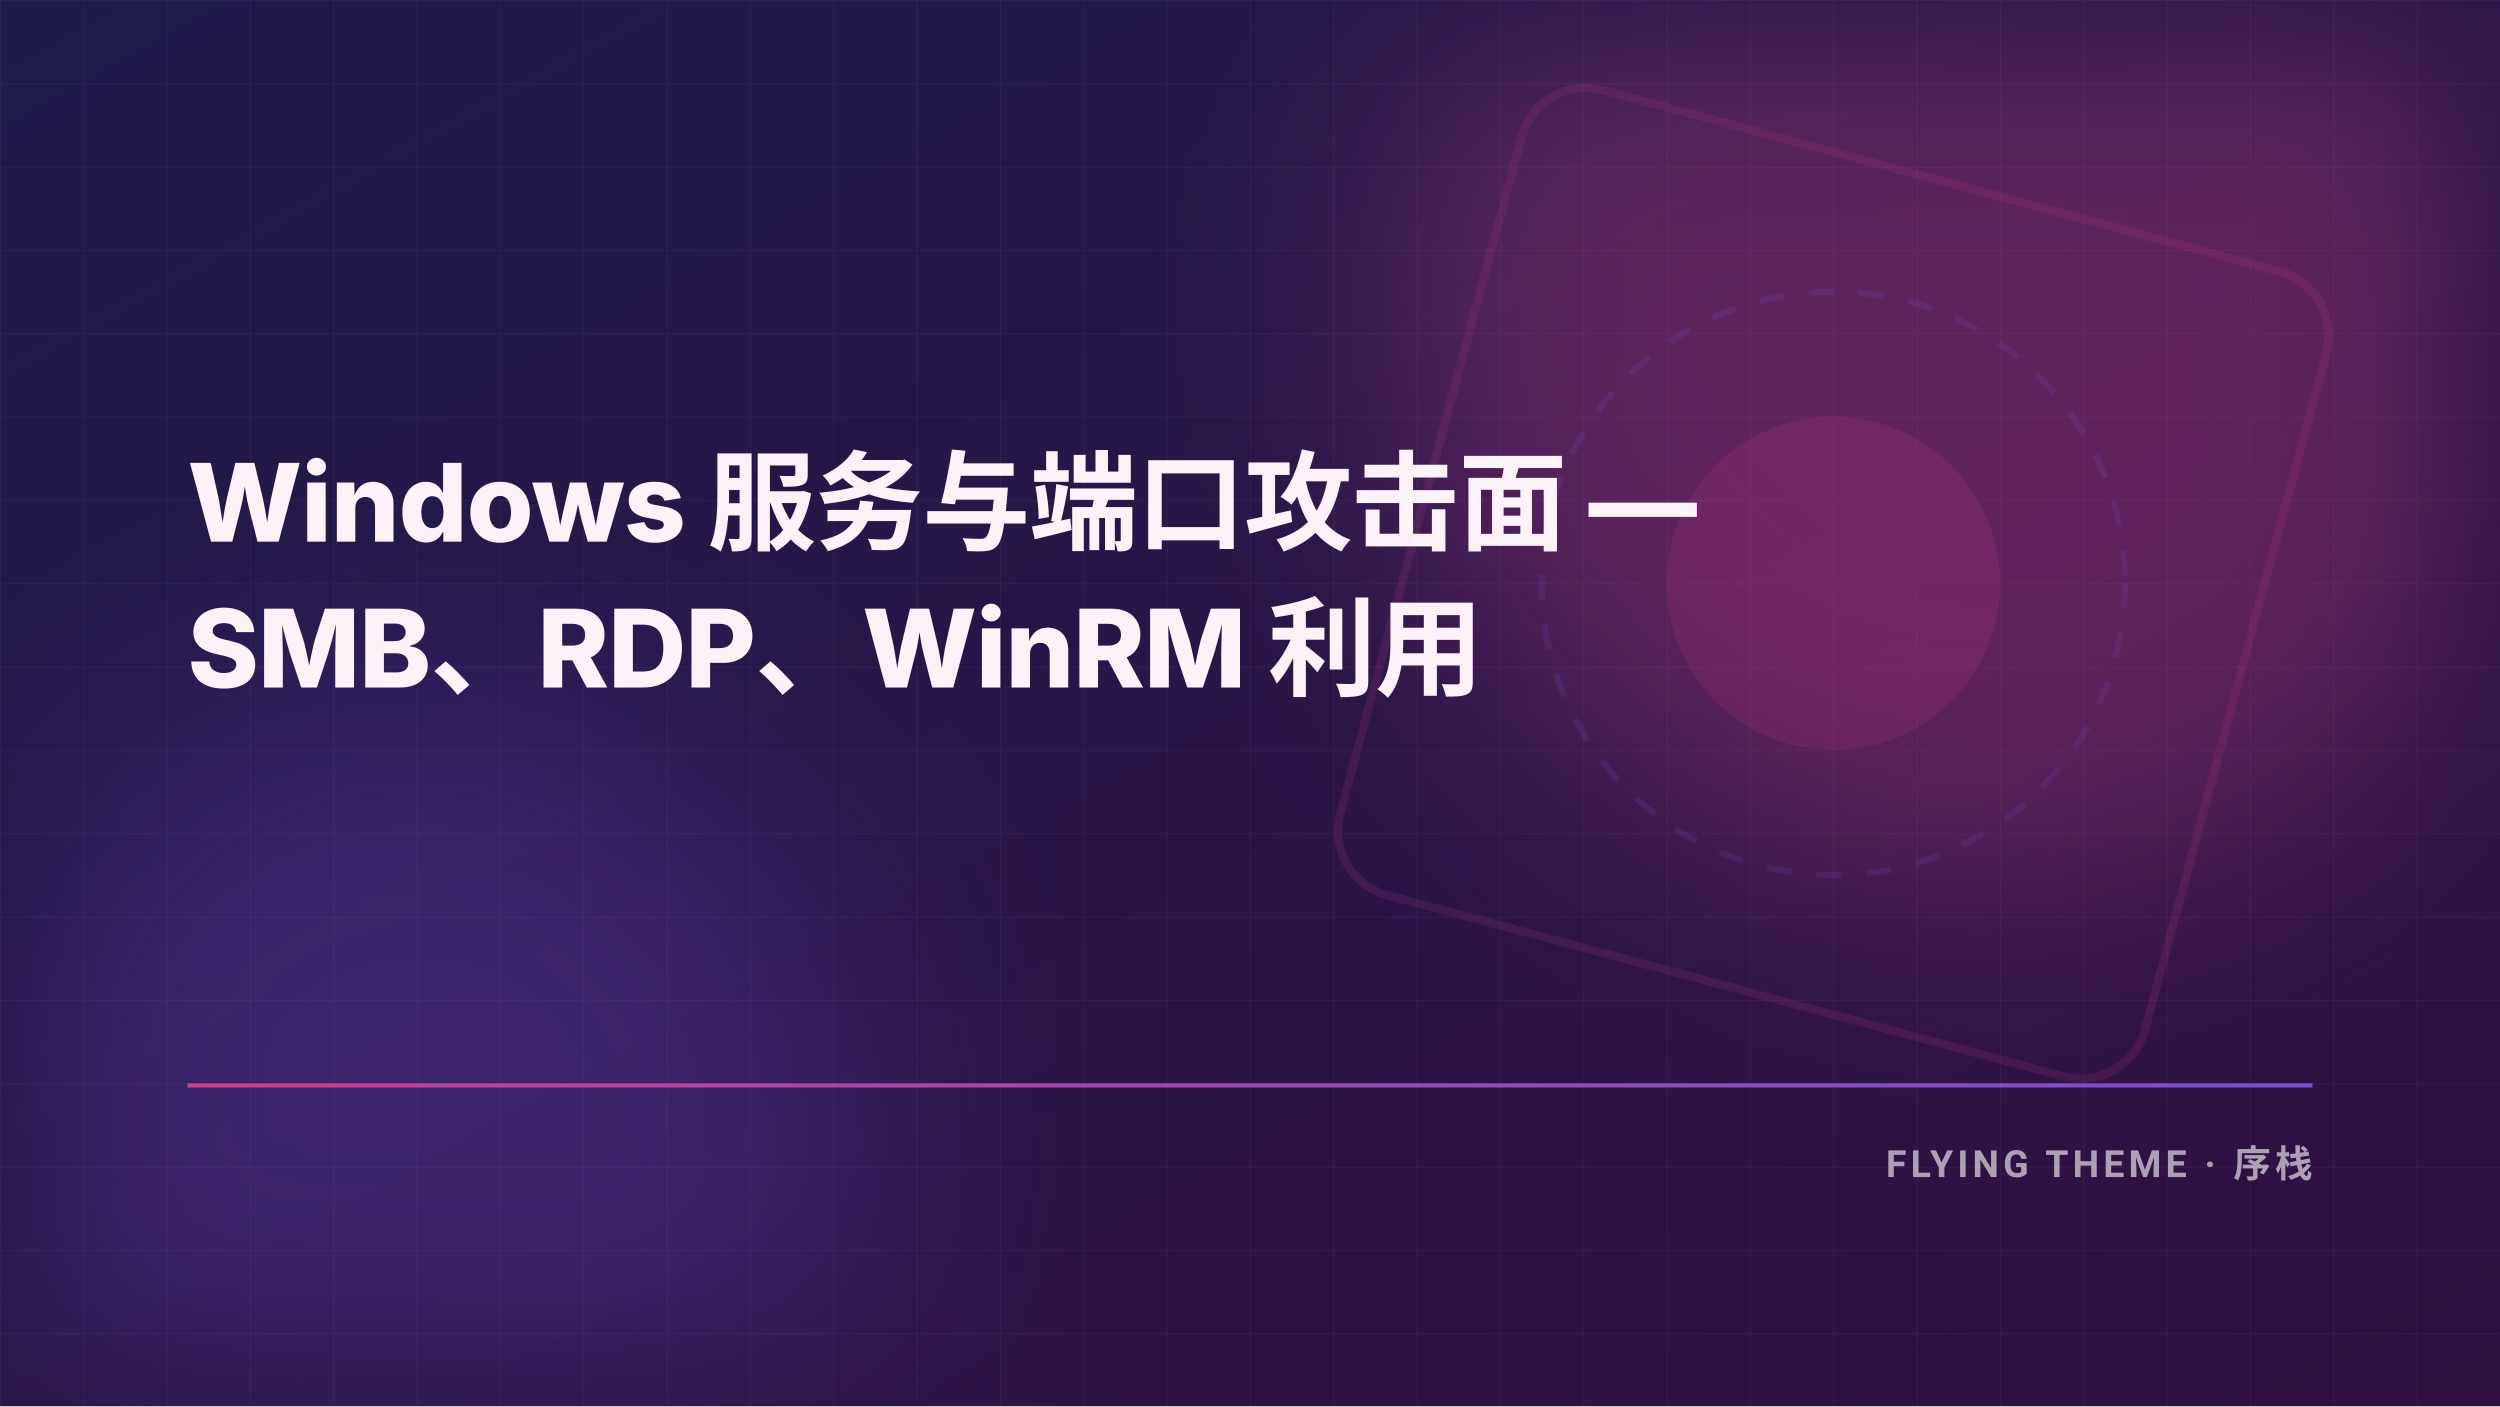
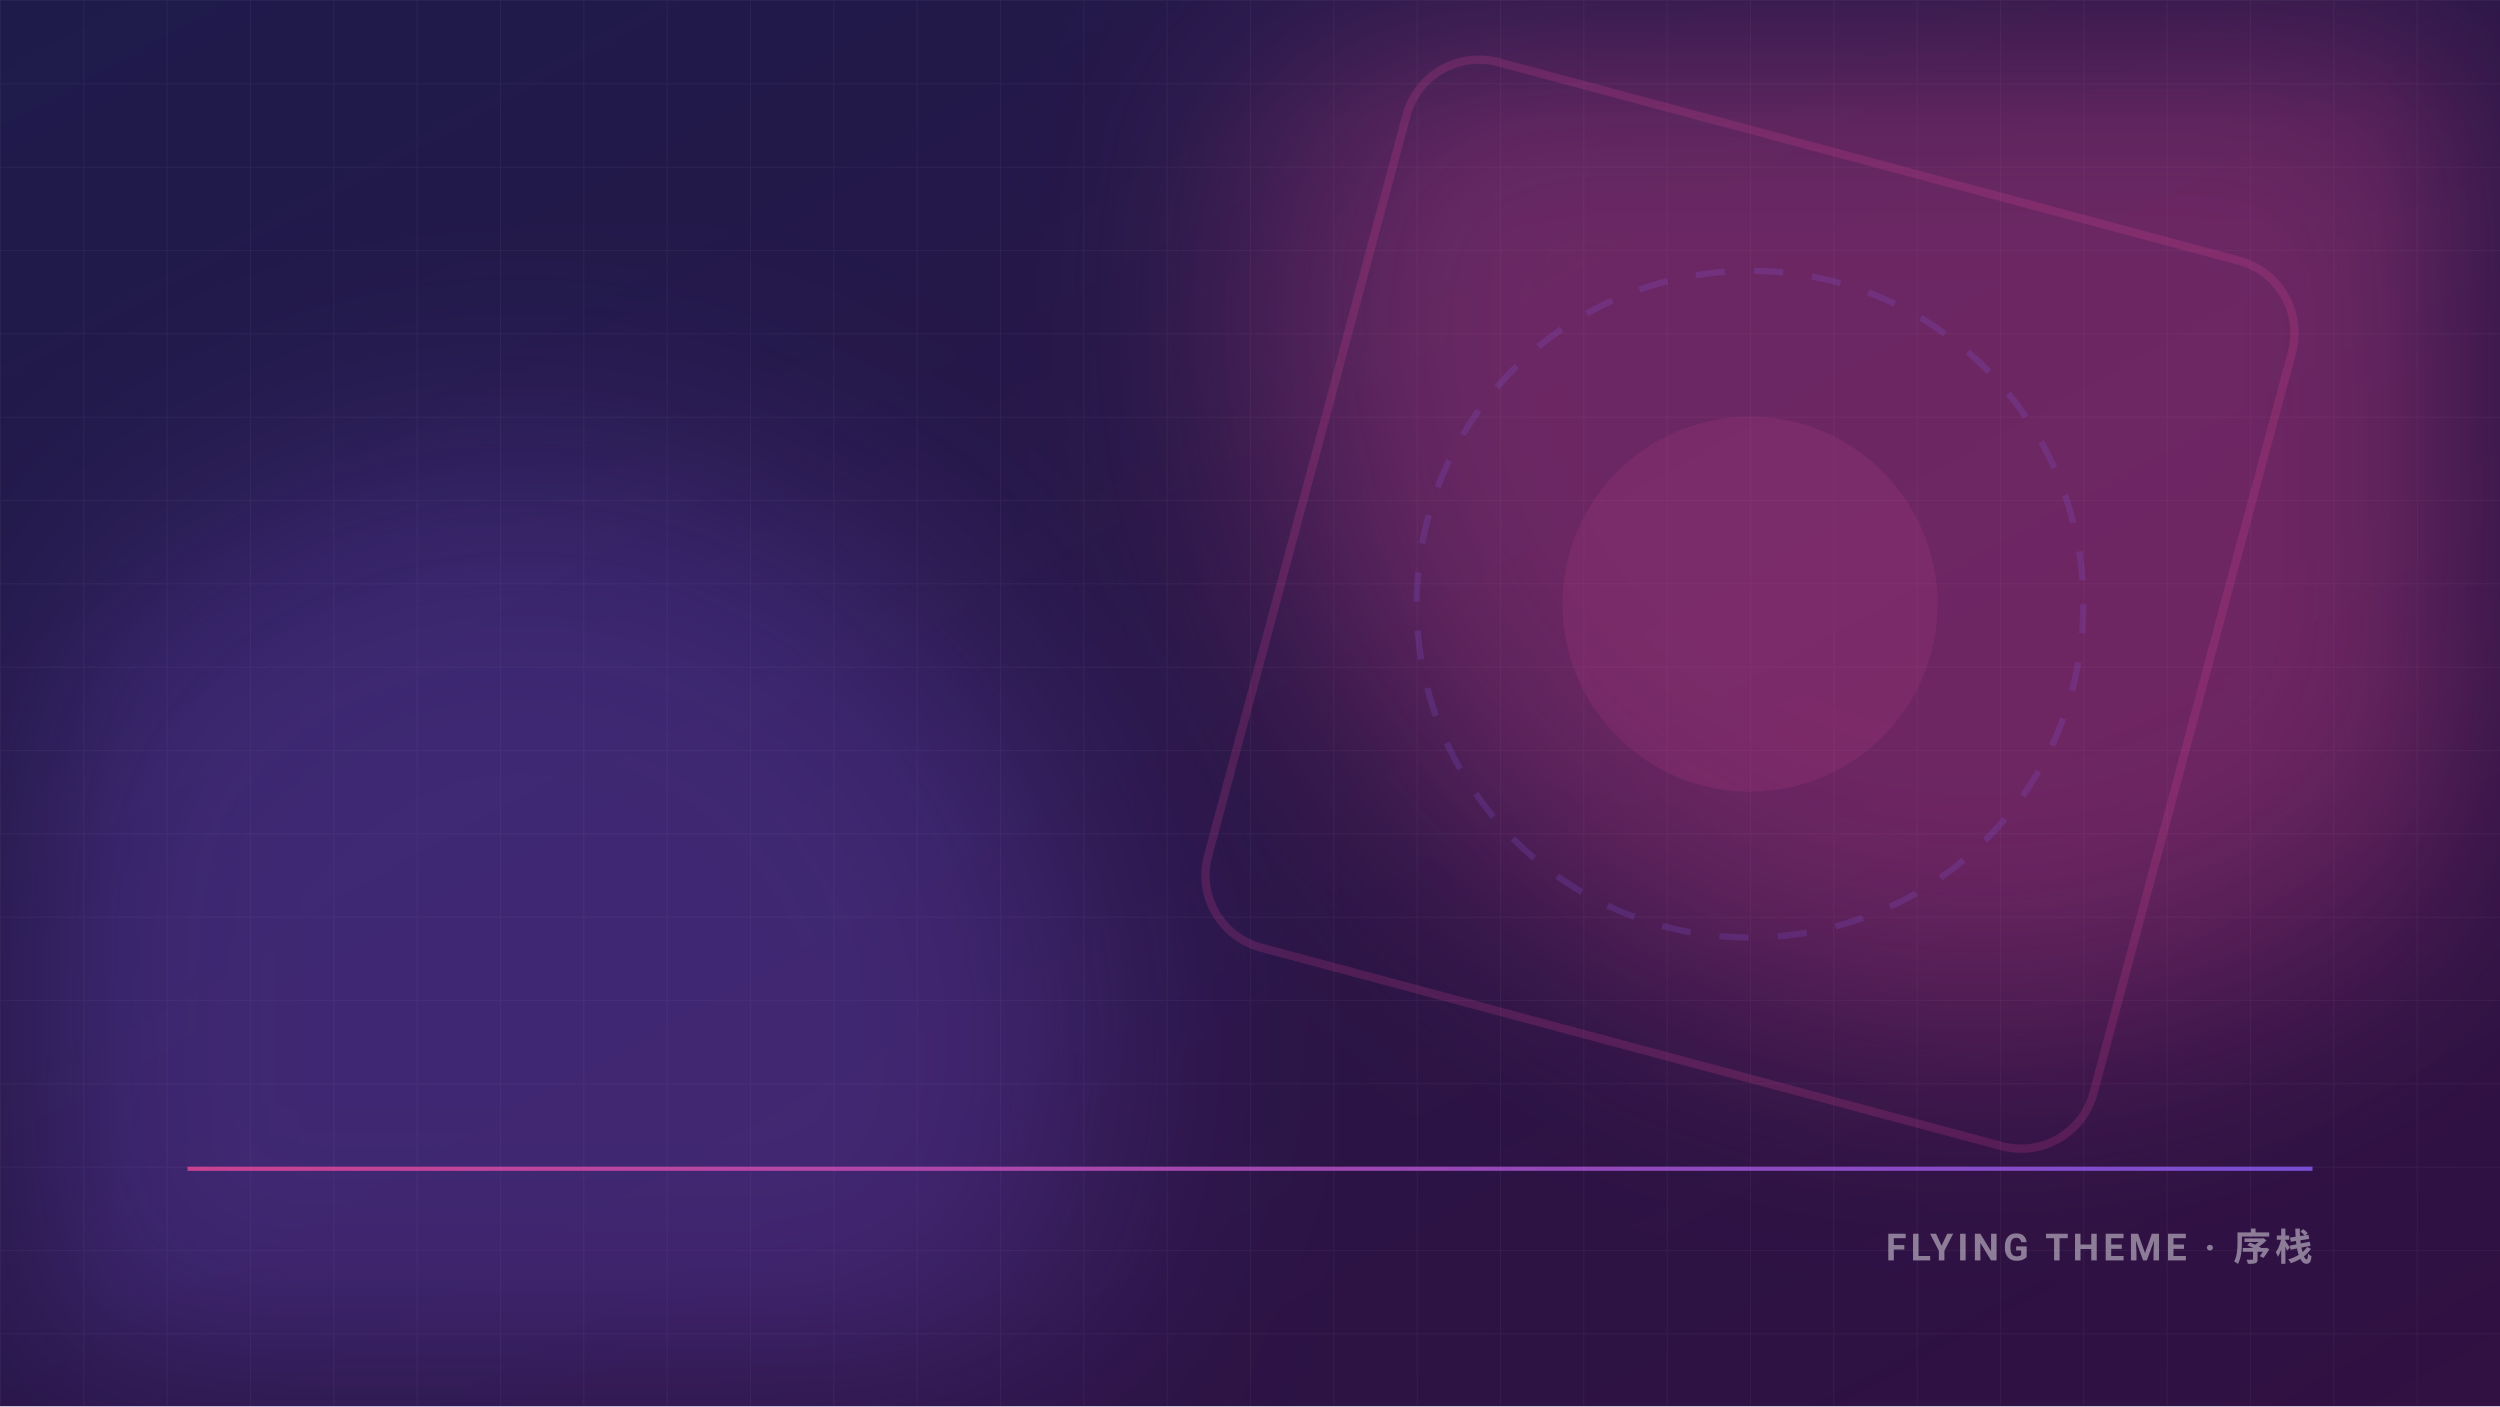
<svg xmlns="http://www.w3.org/2000/svg" viewBox="0 0 1200 675" width="1200" height="675">
  <defs>
    <linearGradient id="bgGrad" x1="0%" y1="0%" x2="100%" y2="100%">
      <stop offset="0%" stop-color="#1e1b4b" />
      <stop offset="100%" stop-color="#311042" />
    </linearGradient>
    <linearGradient id="accentGrad" x1="0%" y1="0%" x2="100%" y2="0%">
      <stop offset="0%" stop-color="#ec4899" />
      <stop offset="100%" stop-color="#8b5cf6" />
    </linearGradient>
    <pattern id="grid" width="40" height="40" patternUnits="userSpaceOnUse">
      <path d="M 40 0 L 0 0 0 40" fill="none" stroke="rgba(255, 255, 255, 0.04)" stroke-width="1" />
    </pattern>
    <filter id="glow" x="-20%" y="-20%" width="140%" height="140%">
      <feGaussianBlur stdDeviation="60" result="blur" />
    </filter>
  </defs>
  <rect width="100%" height="100%" fill="url(#bgGrad)" />
  <rect width="100%" height="100%" fill="url(#grid)" />
-   <circle cx="950" cy="150" r="280" fill="#ec4899" opacity="0.28" filter="url(#glow)" />
-   <circle cx="200" cy="550" r="220" fill="#8b5cf6" opacity="0.2" filter="url(#glow)" />
-   <g opacity="0.12" transform="translate(680, 80)">
-     <rect x="0" y="0" width="400" height="400" rx="32" fill="none" stroke="#ec4899" stroke-width="4" transform="rotate(15 200 200)" />
-     <circle cx="200" cy="200" r="140" fill="none" stroke="#8b5cf6" stroke-width="3" stroke-dasharray="12 12" />
-     <circle cx="200" cy="200" r="80" fill="#ec4899" />
+   <circle cx="950" cy="150" r="340" fill="#ec4899" opacity="0.35" filter="url(#glow)" />
+   <circle cx="250" cy="500" r="280" fill="#8b5cf6" opacity="0.25" filter="url(#glow)" />
+   <g opacity="0.18" transform="translate(620, 70)">
+     <rect x="0" y="0" width="440" height="440" rx="36" fill="none" stroke="#ec4899" stroke-width="4" transform="rotate(15 220 220)" />
+     <circle cx="220" cy="220" r="160" fill="none" stroke="#8b5cf6" stroke-width="3" stroke-dasharray="14 14" />
+     <circle cx="220" cy="220" r="90" fill="#ec4899" opacity="0.6" />
  </g>
-   <g transform="translate(90, 260)">
-     <text font-family="-apple-system, BlinkMacSystemFont, 'PingFang SC', 'Microsoft YaHei', sans-serif" font-size="52" font-weight="800" fill="#fdf2f8" letter-spacing="-0.5">
-       <tspan x="0" y="0">Windows 服务与端口攻击面 —</tspan>
-       <tspan x="0" y="70">SMB、RDP、WinRM 利用</tspan>
-     </text>
-   </g>
-   <rect x="90" y="520" width="1020" height="2" fill="url(#accentGrad)" opacity="0.8" />
-   <g transform="translate(1110, 565)">
-     <text text-anchor="end" font-family="-apple-system, BlinkMacSystemFont, 'Segoe UI', Roboto, sans-serif" font-size="18" font-weight="600" fill="rgba(255, 255, 255, 0.6)" letter-spacing="2">
+   <rect x="90" y="560" width="1020" height="2" fill="url(#accentGrad)" opacity="0.8" />
+   <g transform="translate(1110, 605)">
+     <text text-anchor="end" font-family="-apple-system, BlinkMacSystemFont, 'Segoe UI', Roboto, sans-serif" font-size="18" font-weight="600" fill="rgba(255, 255, 255, 0.45)" letter-spacing="2">
      FLYING THEME · 序栈
    </text>
  </g>
</svg>
